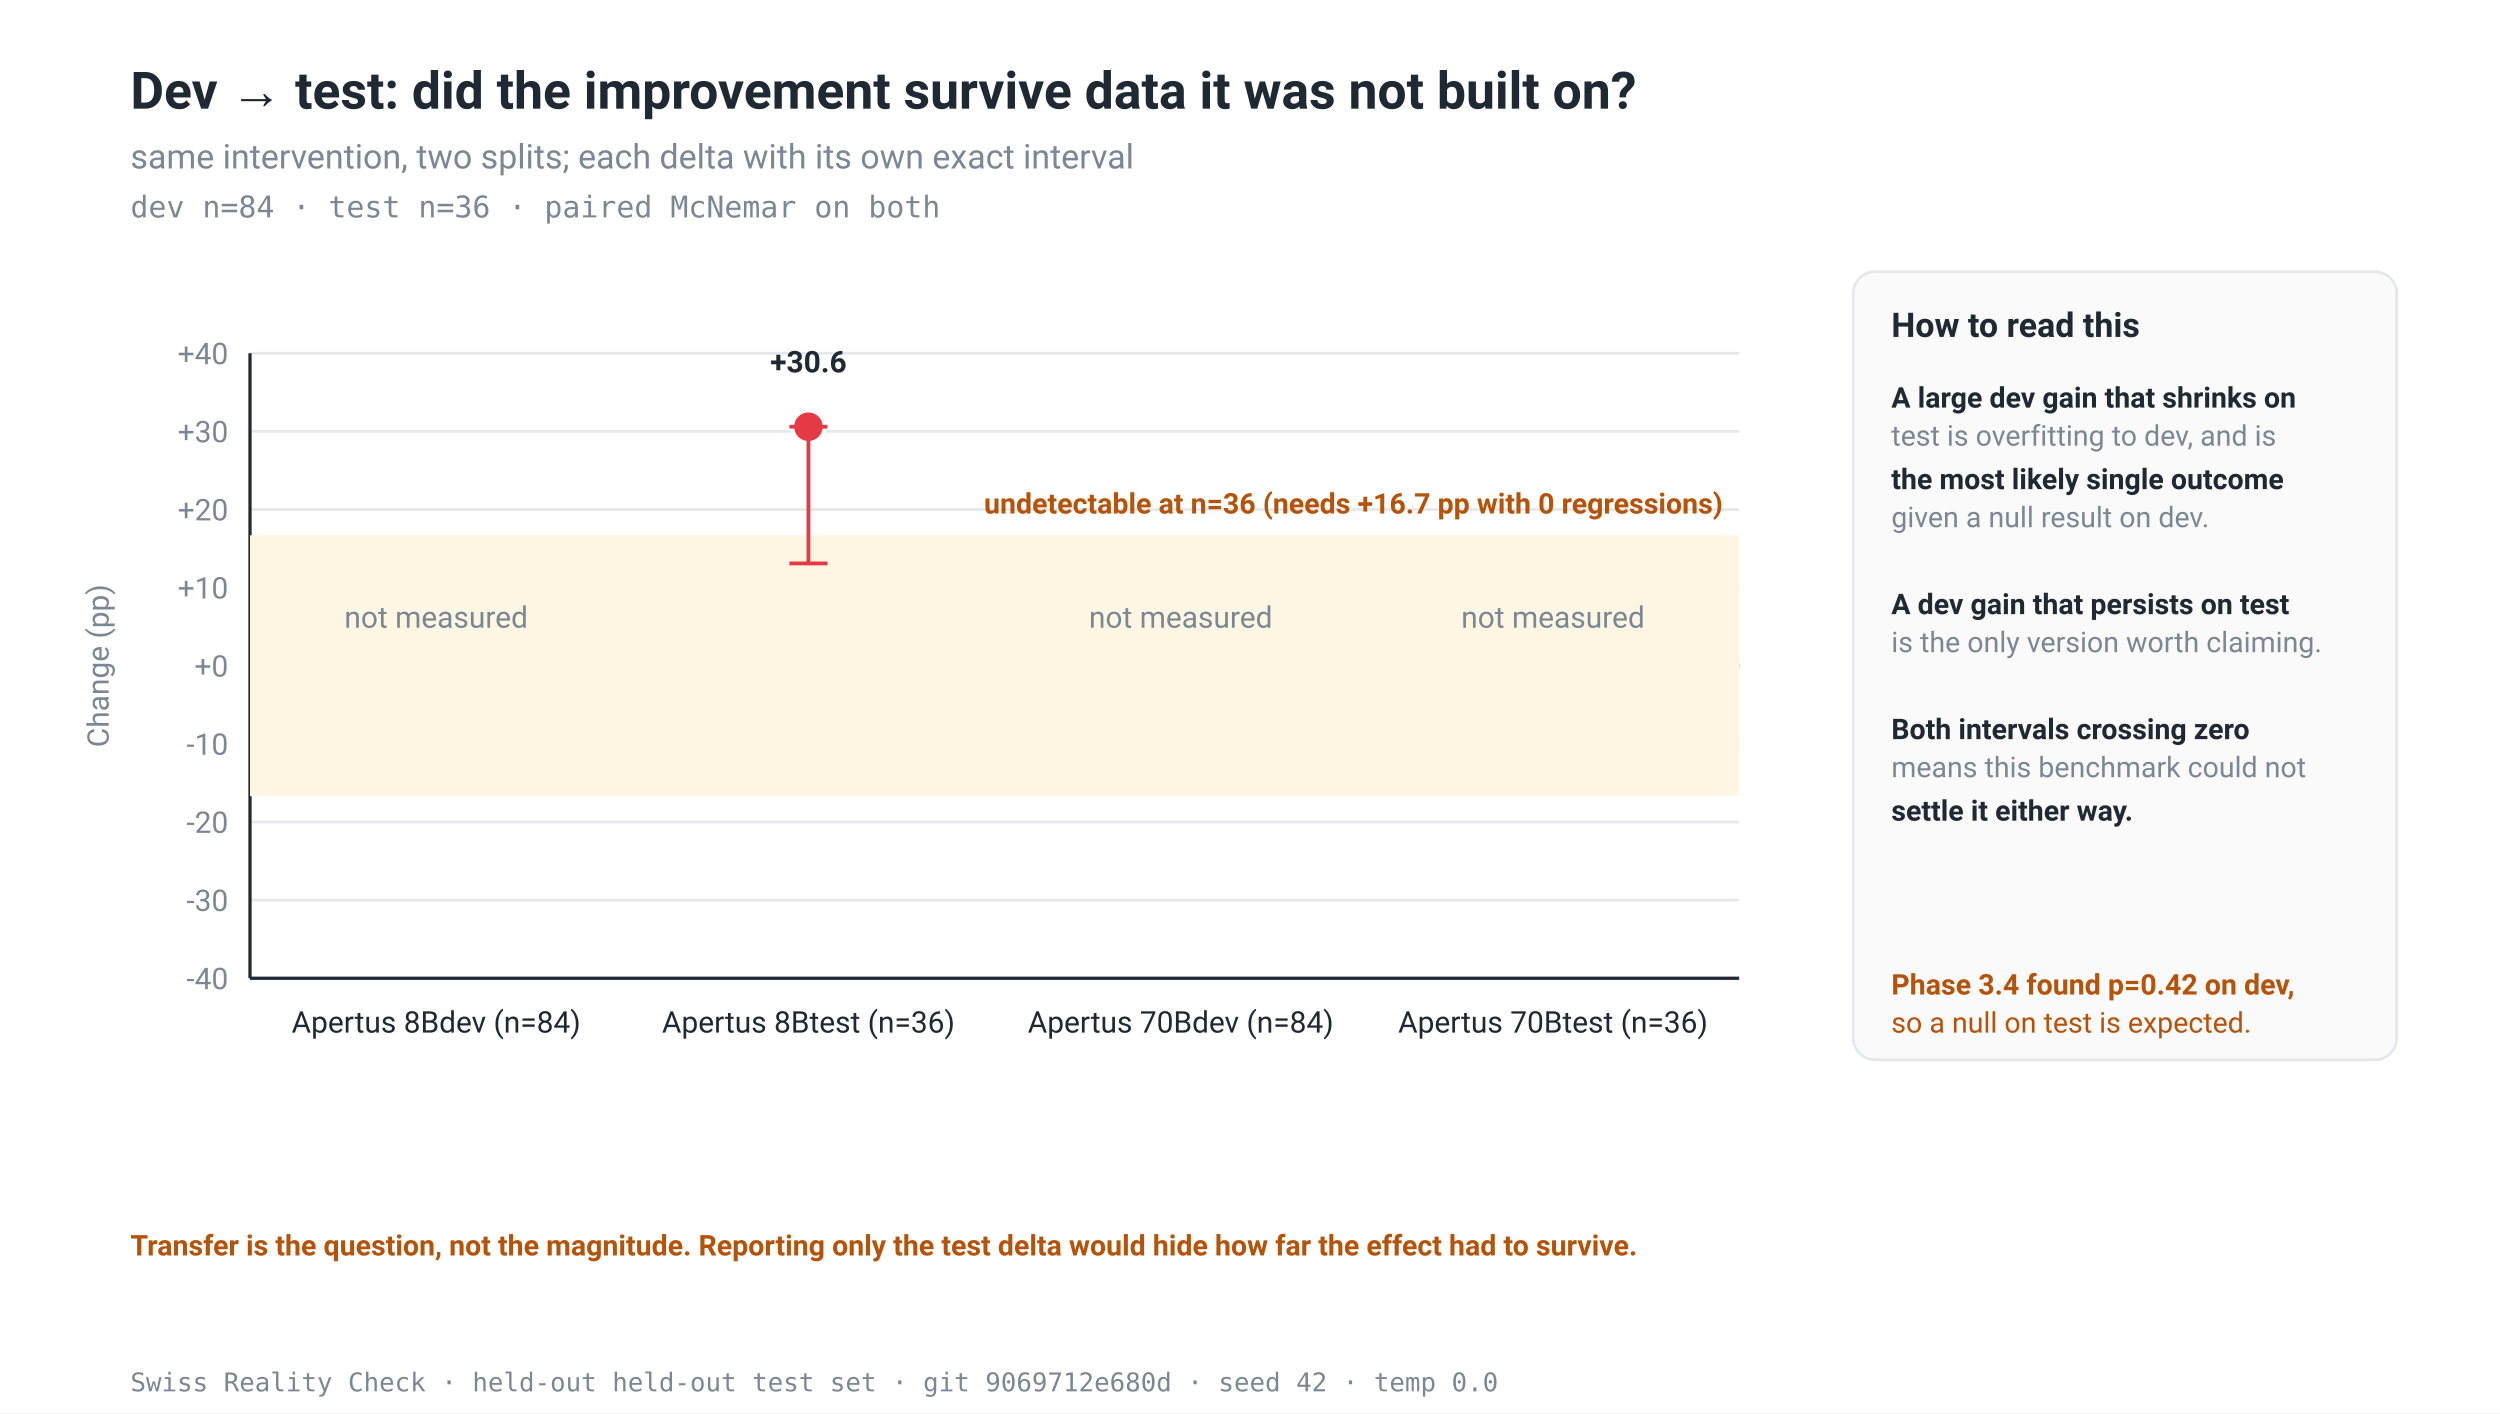
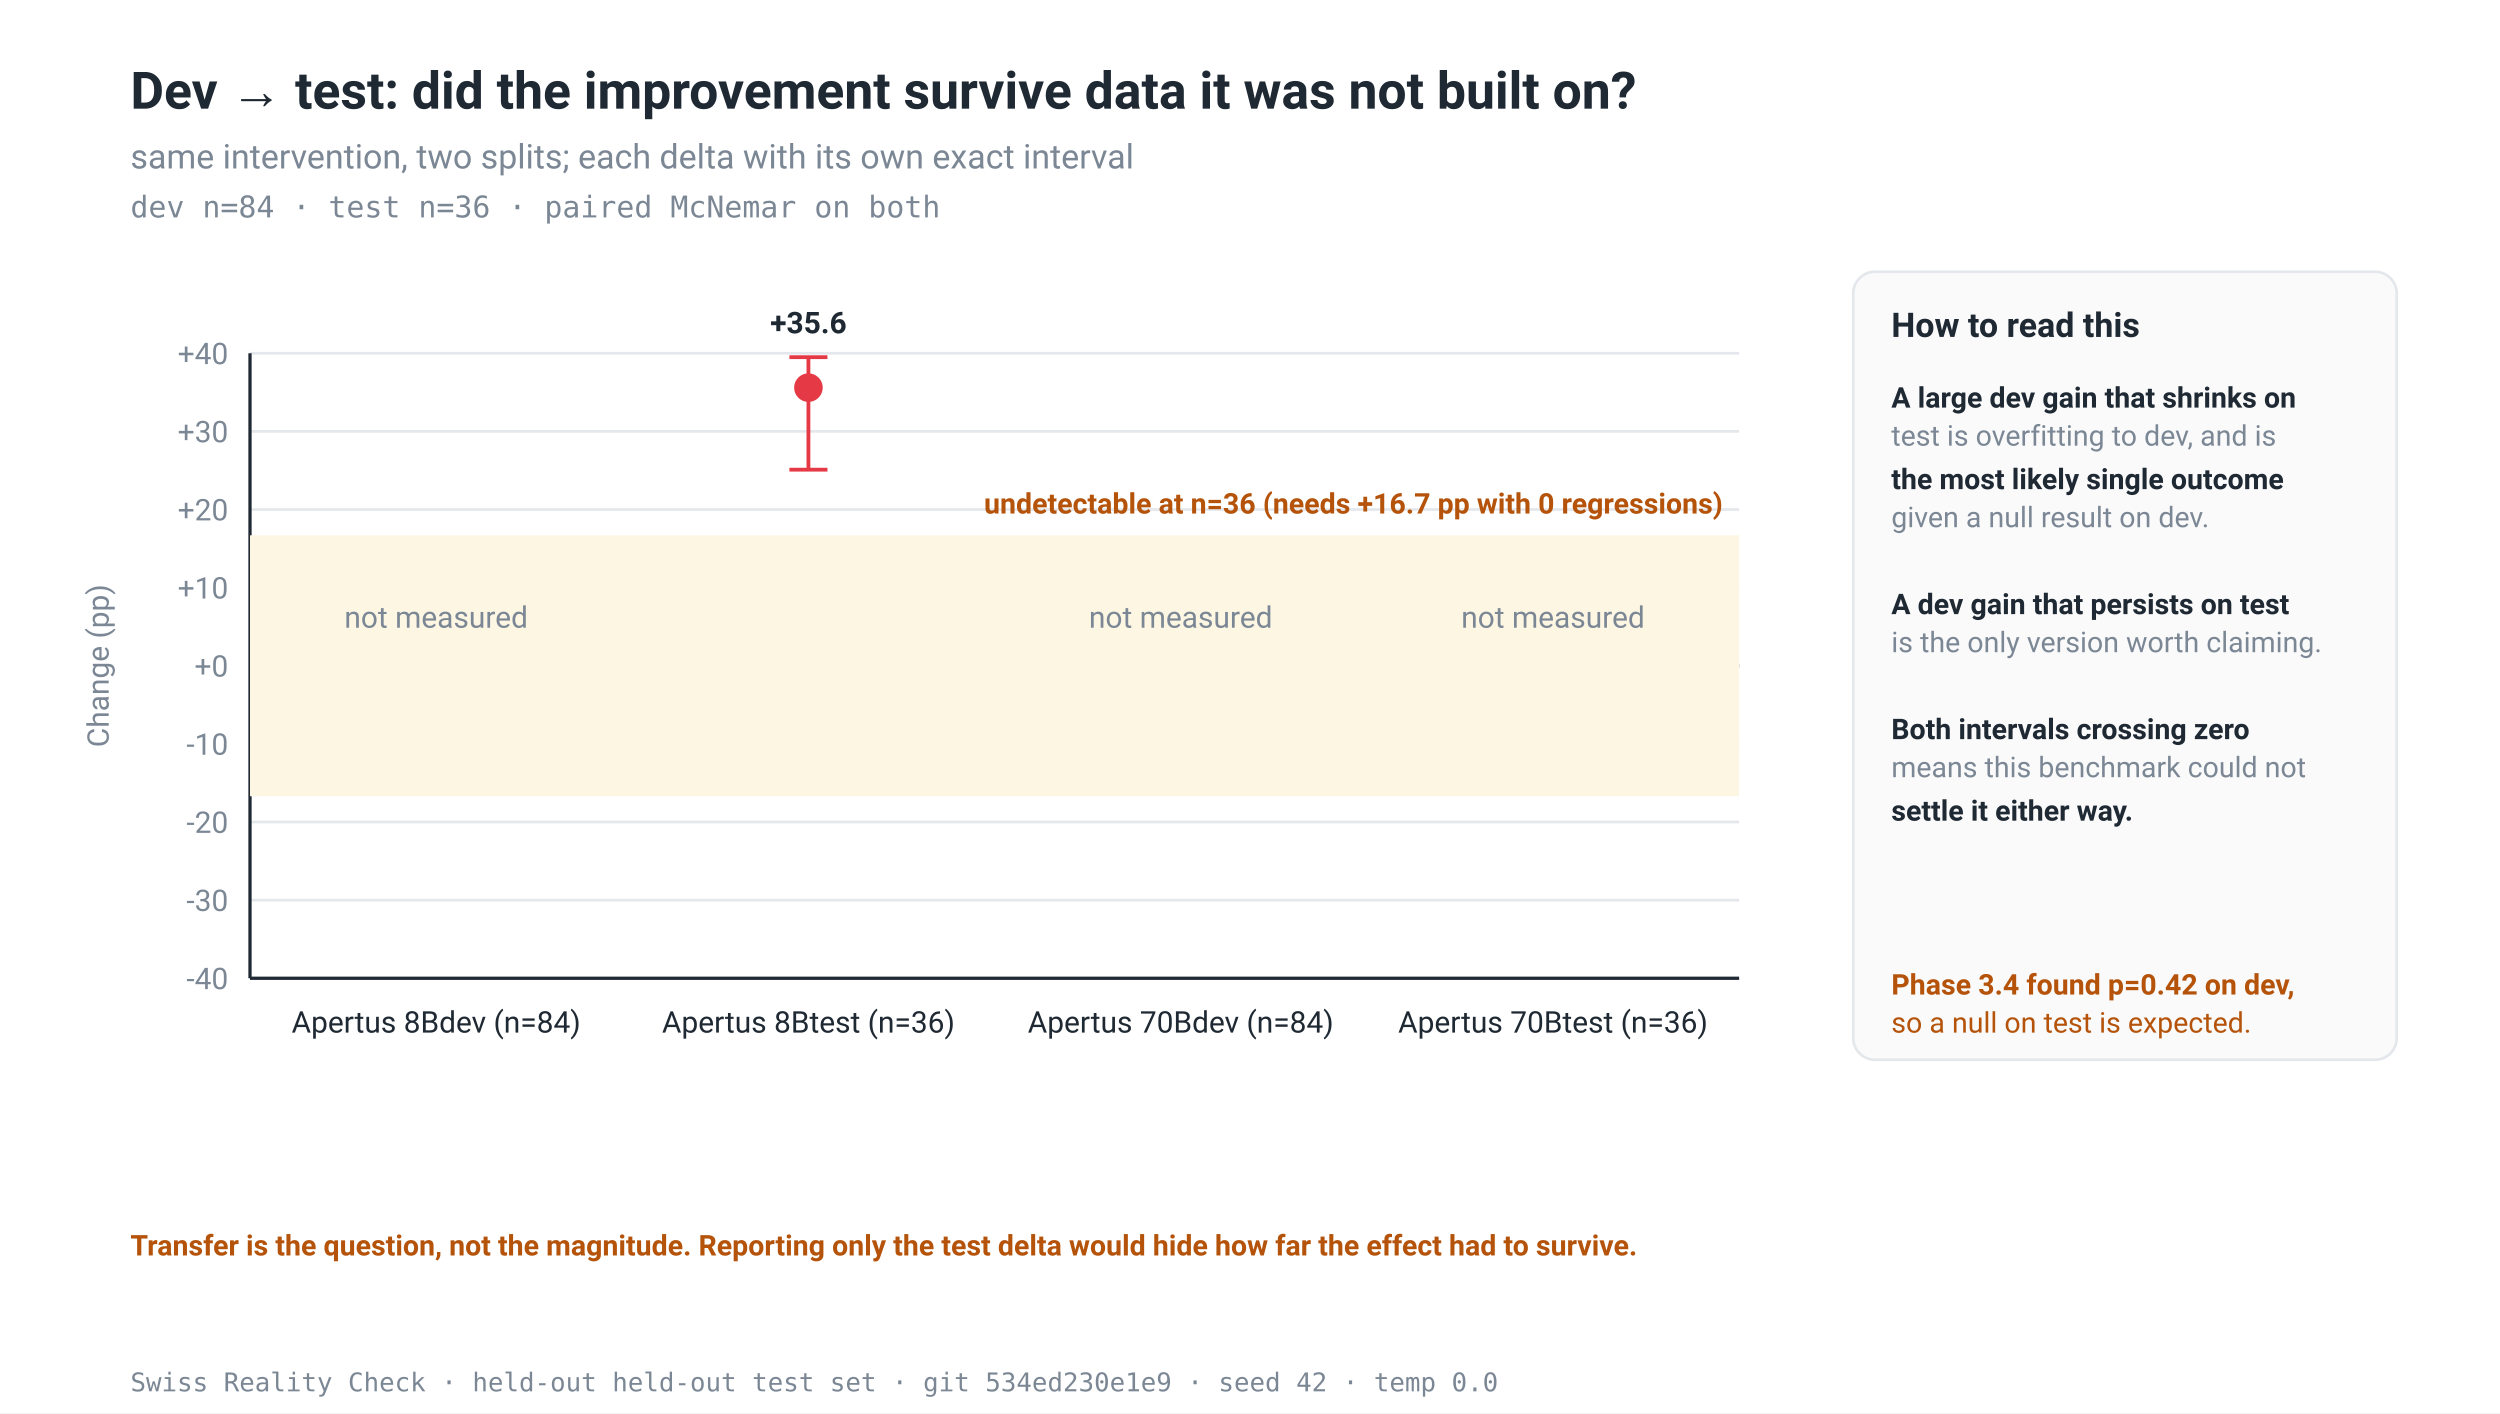
<svg xmlns="http://www.w3.org/2000/svg" width="920" height="520" viewBox="0 0 920 520" role="img" aria-labelledby="t" font-family="ui-sans-serif, -apple-system, 'Segoe UI', Roboto, 'Helvetica Neue', Arial, sans-serif">
  <rect width="920" height="520" fill="#FFFFFF" />
  <text x="48.00" y="40.00" font-family="ui-sans-serif, -apple-system, 'Segoe UI', Roboto, 'Helvetica Neue', Arial, sans-serif" font-size="19" fill="#1F2933" font-weight="bold" text-anchor="start" opacity="1.0" font-style="">Dev → test: did the improvement survive data it was not built on?</text>
  <text x="48.00" y="62.00" font-family="ui-sans-serif, -apple-system, 'Segoe UI', Roboto, 'Helvetica Neue', Arial, sans-serif" font-size="12.5" fill="#7B8794" font-weight="normal" text-anchor="start" opacity="1.0" font-style="">same intervention, two splits; each delta with its own exact interval</text>
  <text x="48.00" y="80.00" font-family="ui-monospace, SFMono-Regular, Menlo, Consolas, monospace" font-size="11" fill="#7B8794" font-weight="normal" text-anchor="start" opacity="1.0" font-style="">dev n=84 · test n=36 · paired McNemar on both</text>
  <line x1="92.00" y1="360.00" x2="640.00" y2="360.00" stroke="#E4E7EB" stroke-width="1" stroke-linecap="butt" />
  <text x="84.00" y="364.00" font-family="ui-sans-serif, -apple-system, 'Segoe UI', Roboto, 'Helvetica Neue', Arial, sans-serif" font-size="11" fill="#7B8794" font-weight="normal" text-anchor="end" opacity="1.0" font-style="">-40</text>
  <line x1="92.00" y1="331.25" x2="640.00" y2="331.25" stroke="#E4E7EB" stroke-width="1" stroke-linecap="butt" />
  <text x="84.00" y="335.25" font-family="ui-sans-serif, -apple-system, 'Segoe UI', Roboto, 'Helvetica Neue', Arial, sans-serif" font-size="11" fill="#7B8794" font-weight="normal" text-anchor="end" opacity="1.0" font-style="">-30</text>
  <line x1="92.00" y1="302.50" x2="640.00" y2="302.50" stroke="#E4E7EB" stroke-width="1" stroke-linecap="butt" />
  <text x="84.00" y="306.50" font-family="ui-sans-serif, -apple-system, 'Segoe UI', Roboto, 'Helvetica Neue', Arial, sans-serif" font-size="11" fill="#7B8794" font-weight="normal" text-anchor="end" opacity="1.0" font-style="">-20</text>
  <line x1="92.00" y1="273.75" x2="640.00" y2="273.75" stroke="#E4E7EB" stroke-width="1" stroke-linecap="butt" />
  <text x="84.00" y="277.75" font-family="ui-sans-serif, -apple-system, 'Segoe UI', Roboto, 'Helvetica Neue', Arial, sans-serif" font-size="11" fill="#7B8794" font-weight="normal" text-anchor="end" opacity="1.0" font-style="">-10</text>
  <line x1="92.00" y1="245.00" x2="640.00" y2="245.00" stroke="#E4E7EB" stroke-width="1" stroke-linecap="butt" />
  <text x="84.00" y="249.00" font-family="ui-sans-serif, -apple-system, 'Segoe UI', Roboto, 'Helvetica Neue', Arial, sans-serif" font-size="11" fill="#7B8794" font-weight="normal" text-anchor="end" opacity="1.0" font-style="">+0</text>
  <line x1="92.00" y1="216.25" x2="640.00" y2="216.25" stroke="#E4E7EB" stroke-width="1" stroke-linecap="butt" />
  <text x="84.00" y="220.25" font-family="ui-sans-serif, -apple-system, 'Segoe UI', Roboto, 'Helvetica Neue', Arial, sans-serif" font-size="11" fill="#7B8794" font-weight="normal" text-anchor="end" opacity="1.0" font-style="">+10</text>
  <line x1="92.00" y1="187.50" x2="640.00" y2="187.50" stroke="#E4E7EB" stroke-width="1" stroke-linecap="butt" />
  <text x="84.00" y="191.50" font-family="ui-sans-serif, -apple-system, 'Segoe UI', Roboto, 'Helvetica Neue', Arial, sans-serif" font-size="11" fill="#7B8794" font-weight="normal" text-anchor="end" opacity="1.0" font-style="">+20</text>
  <line x1="92.00" y1="158.75" x2="640.00" y2="158.75" stroke="#E4E7EB" stroke-width="1" stroke-linecap="butt" />
  <text x="84.00" y="162.75" font-family="ui-sans-serif, -apple-system, 'Segoe UI', Roboto, 'Helvetica Neue', Arial, sans-serif" font-size="11" fill="#7B8794" font-weight="normal" text-anchor="end" opacity="1.0" font-style="">+30</text>
  <line x1="92.00" y1="130.00" x2="640.00" y2="130.00" stroke="#E4E7EB" stroke-width="1" stroke-linecap="butt" />
  <text x="84.00" y="134.00" font-family="ui-sans-serif, -apple-system, 'Segoe UI', Roboto, 'Helvetica Neue', Arial, sans-serif" font-size="11" fill="#7B8794" font-weight="normal" text-anchor="end" opacity="1.0" font-style="">+40</text>
  <line x1="92.00" y1="130.00" x2="92.00" y2="360.00" stroke="#1F2933" stroke-width="1.2" stroke-linecap="butt" />
  <line x1="92.00" y1="360.00" x2="640.00" y2="360.00" stroke="#1F2933" stroke-width="1.2" stroke-linecap="butt" />
  <text x="40.00" y="245.00" font-family="ui-sans-serif, -apple-system, 'Segoe UI', Roboto, 'Helvetica Neue', Arial, sans-serif" font-size="11" fill="#7B8794" font-weight="normal" text-anchor="middle" transform="rotate(-90 40.00 245.00)">Change (pp)</text>
  <line x1="92.00" y1="245.00" x2="640.00" y2="245.00" stroke="#1F2933" stroke-width="1.4" stroke-linecap="butt" />
  <text x="636.00" y="239.00" font-family="ui-sans-serif, -apple-system, 'Segoe UI', Roboto, 'Helvetica Neue', Arial, sans-serif" font-size="11" fill="#1F2933" font-weight="bold" text-anchor="end" opacity="1.0" font-style="">no change</text>
  <rect x="92.00" y="196.99" width="548.00" height="96.02" rx="0" fill="#FDF6E3" stroke="none" stroke-width="1" opacity="1.0" />
  <text x="634.00" y="188.99" font-family="ui-sans-serif, -apple-system, 'Segoe UI', Roboto, 'Helvetica Neue', Arial, sans-serif" font-size="10.5" fill="#B45309" font-weight="bold" text-anchor="end" opacity="1.0" font-style="">undetectable at n=36 (needs +16.7 pp with 0 regressions)</text>
  <text x="160.50" y="231.00" font-family="ui-sans-serif, -apple-system, 'Segoe UI', Roboto, 'Helvetica Neue', Arial, sans-serif" font-size="11" fill="#7B8794" font-weight="normal" text-anchor="middle" opacity="1.0" font-style="">not measured</text>
-   <circle cx="297.50" cy="157.03" r="6" fill="#E63946" stroke="#FFFFFF" stroke-width="1.5" opacity="1.0" />
-   <line x1="297.50" y1="207.34" x2="297.50" y2="157.03" stroke="#E63946" stroke-width="1.4" stroke-linecap="butt" />
-   <line x1="290.50" y1="207.34" x2="304.50" y2="207.34" stroke="#E63946" stroke-width="1.4" stroke-linecap="butt" />
-   <line x1="290.50" y1="157.03" x2="304.50" y2="157.03" stroke="#E63946" stroke-width="1.4" stroke-linecap="butt" />
-   <text x="297.50" y="137.03" font-family="ui-sans-serif, -apple-system, 'Segoe UI', Roboto, 'Helvetica Neue', Arial, sans-serif" font-size="11" fill="#1F2933" font-weight="bold" text-anchor="middle" opacity="1.0" font-style="">+30.6</text>
+   <circle cx="297.50" cy="142.65" r="6" fill="#E63946" stroke="#FFFFFF" stroke-width="1.5" opacity="1.0" />
+   <line x1="297.50" y1="172.84" x2="297.50" y2="131.44" stroke="#E63946" stroke-width="1.4" stroke-linecap="butt" />
+   <line x1="290.50" y1="172.84" x2="304.50" y2="172.84" stroke="#E63946" stroke-width="1.4" stroke-linecap="butt" />
+   <line x1="290.50" y1="131.44" x2="304.50" y2="131.44" stroke="#E63946" stroke-width="1.4" stroke-linecap="butt" />
+   <text x="297.50" y="122.65" font-family="ui-sans-serif, -apple-system, 'Segoe UI', Roboto, 'Helvetica Neue', Arial, sans-serif" font-size="11" fill="#1F2933" font-weight="bold" text-anchor="middle" opacity="1.0" font-style="">+35.6</text>
  <text x="434.50" y="231.00" font-family="ui-sans-serif, -apple-system, 'Segoe UI', Roboto, 'Helvetica Neue', Arial, sans-serif" font-size="11" fill="#7B8794" font-weight="normal" text-anchor="middle" opacity="1.0" font-style="">not measured</text>
  <text x="571.50" y="231.00" font-family="ui-sans-serif, -apple-system, 'Segoe UI', Roboto, 'Helvetica Neue', Arial, sans-serif" font-size="11" fill="#7B8794" font-weight="normal" text-anchor="middle" opacity="1.0" font-style="">not measured</text>
  <text x="160.50" y="380.00" font-family="ui-sans-serif, -apple-system, 'Segoe UI', Roboto, 'Helvetica Neue', Arial, sans-serif" font-size="11" fill="#1F2933" font-weight="normal" text-anchor="middle" opacity="1.0" font-style="">Apertus 8B
dev (n=84)</text>
  <text x="297.50" y="380.00" font-family="ui-sans-serif, -apple-system, 'Segoe UI', Roboto, 'Helvetica Neue', Arial, sans-serif" font-size="11" fill="#1F2933" font-weight="normal" text-anchor="middle" opacity="1.0" font-style="">Apertus 8B
test (n=36)</text>
  <text x="434.50" y="380.00" font-family="ui-sans-serif, -apple-system, 'Segoe UI', Roboto, 'Helvetica Neue', Arial, sans-serif" font-size="11" fill="#1F2933" font-weight="normal" text-anchor="middle" opacity="1.0" font-style="">Apertus 70B
dev (n=84)</text>
  <text x="571.50" y="380.00" font-family="ui-sans-serif, -apple-system, 'Segoe UI', Roboto, 'Helvetica Neue', Arial, sans-serif" font-size="11" fill="#1F2933" font-weight="normal" text-anchor="middle" opacity="1.0" font-style="">Apertus 70B
test (n=36)</text>
  <rect x="682.00" y="100.00" width="200.00" height="290.00" rx="8" fill="#FAFAFB" stroke="#E4E7EB" stroke-width="1" opacity="1.0" />
  <text x="696.00" y="124.00" font-family="ui-sans-serif, -apple-system, 'Segoe UI', Roboto, 'Helvetica Neue', Arial, sans-serif" font-size="12.5" fill="#1F2933" font-weight="bold" text-anchor="start" opacity="1.0" font-style="">How to read this</text>
  <text x="696.00" y="150.00" font-family="ui-sans-serif, -apple-system, 'Segoe UI', Roboto, 'Helvetica Neue', Arial, sans-serif" font-size="10.5" fill="#1F2933" font-weight="bold" text-anchor="start" opacity="1.0" font-style="">A large dev gain that shrinks on</text>
  <text x="696.00" y="164.00" font-family="ui-sans-serif, -apple-system, 'Segoe UI', Roboto, 'Helvetica Neue', Arial, sans-serif" font-size="10.5" fill="#7B8794" font-weight="normal" text-anchor="start" opacity="1.0" font-style="">test is overfitting to dev, and is</text>
  <text x="696.00" y="180.00" font-family="ui-sans-serif, -apple-system, 'Segoe UI', Roboto, 'Helvetica Neue', Arial, sans-serif" font-size="10.5" fill="#1F2933" font-weight="bold" text-anchor="start" opacity="1.0" font-style="">the most likely single outcome</text>
  <text x="696.00" y="194.00" font-family="ui-sans-serif, -apple-system, 'Segoe UI', Roboto, 'Helvetica Neue', Arial, sans-serif" font-size="10.5" fill="#7B8794" font-weight="normal" text-anchor="start" opacity="1.0" font-style="">given a null result on dev.</text>
  <text x="696.00" y="226.00" font-family="ui-sans-serif, -apple-system, 'Segoe UI', Roboto, 'Helvetica Neue', Arial, sans-serif" font-size="10.5" fill="#1F2933" font-weight="bold" text-anchor="start" opacity="1.0" font-style="">A dev gain that persists on test</text>
  <text x="696.00" y="240.00" font-family="ui-sans-serif, -apple-system, 'Segoe UI', Roboto, 'Helvetica Neue', Arial, sans-serif" font-size="10.5" fill="#7B8794" font-weight="normal" text-anchor="start" opacity="1.0" font-style="">is the only version worth claiming.</text>
  <text x="696.00" y="272.00" font-family="ui-sans-serif, -apple-system, 'Segoe UI', Roboto, 'Helvetica Neue', Arial, sans-serif" font-size="10.5" fill="#1F2933" font-weight="bold" text-anchor="start" opacity="1.0" font-style="">Both intervals crossing zero</text>
  <text x="696.00" y="286.00" font-family="ui-sans-serif, -apple-system, 'Segoe UI', Roboto, 'Helvetica Neue', Arial, sans-serif" font-size="10.5" fill="#7B8794" font-weight="normal" text-anchor="start" opacity="1.0" font-style="">means this benchmark could not</text>
  <text x="696.00" y="302.00" font-family="ui-sans-serif, -apple-system, 'Segoe UI', Roboto, 'Helvetica Neue', Arial, sans-serif" font-size="10.5" fill="#1F2933" font-weight="bold" text-anchor="start" opacity="1.0" font-style="">settle it either way.</text>
  <text x="696.00" y="366.00" font-family="ui-sans-serif, -apple-system, 'Segoe UI', Roboto, 'Helvetica Neue', Arial, sans-serif" font-size="10.5" fill="#B45309" font-weight="bold" text-anchor="start" opacity="1.0" font-style="">Phase 3.4 found p=0.42 on dev,</text>
  <text x="696.00" y="380.00" font-family="ui-sans-serif, -apple-system, 'Segoe UI', Roboto, 'Helvetica Neue', Arial, sans-serif" font-size="10.5" fill="#B45309" font-weight="normal" text-anchor="start" opacity="1.0" font-style="">so a null on test is expected.</text>
  <text x="48.00" y="462.00" font-family="ui-sans-serif, -apple-system, 'Segoe UI', Roboto, 'Helvetica Neue', Arial, sans-serif" font-size="10.5" fill="#B45309" font-weight="bold" text-anchor="start" opacity="1.0" font-style="">Transfer is the question, not the magnitude. Reporting only the test delta would hide how far the effect had to survive.</text>
-   <text x="48.00" y="512.00" font-family="ui-monospace, SFMono-Regular, Menlo, Consolas, monospace" font-size="9.5" fill="#7B8794" font-weight="normal" text-anchor="start" opacity="1.0" font-style="">Swiss Reality Check · held-out held-out test set · git 9069712e680d · seed 42 · temp 0.0</text>
+   <text x="48.00" y="512.00" font-family="ui-monospace, SFMono-Regular, Menlo, Consolas, monospace" font-size="9.5" fill="#7B8794" font-weight="normal" text-anchor="start" opacity="1.0" font-style="">Swiss Reality Check · held-out held-out test set · git 534ed230e1e9 · seed 42 · temp 0.0</text>
</svg>
